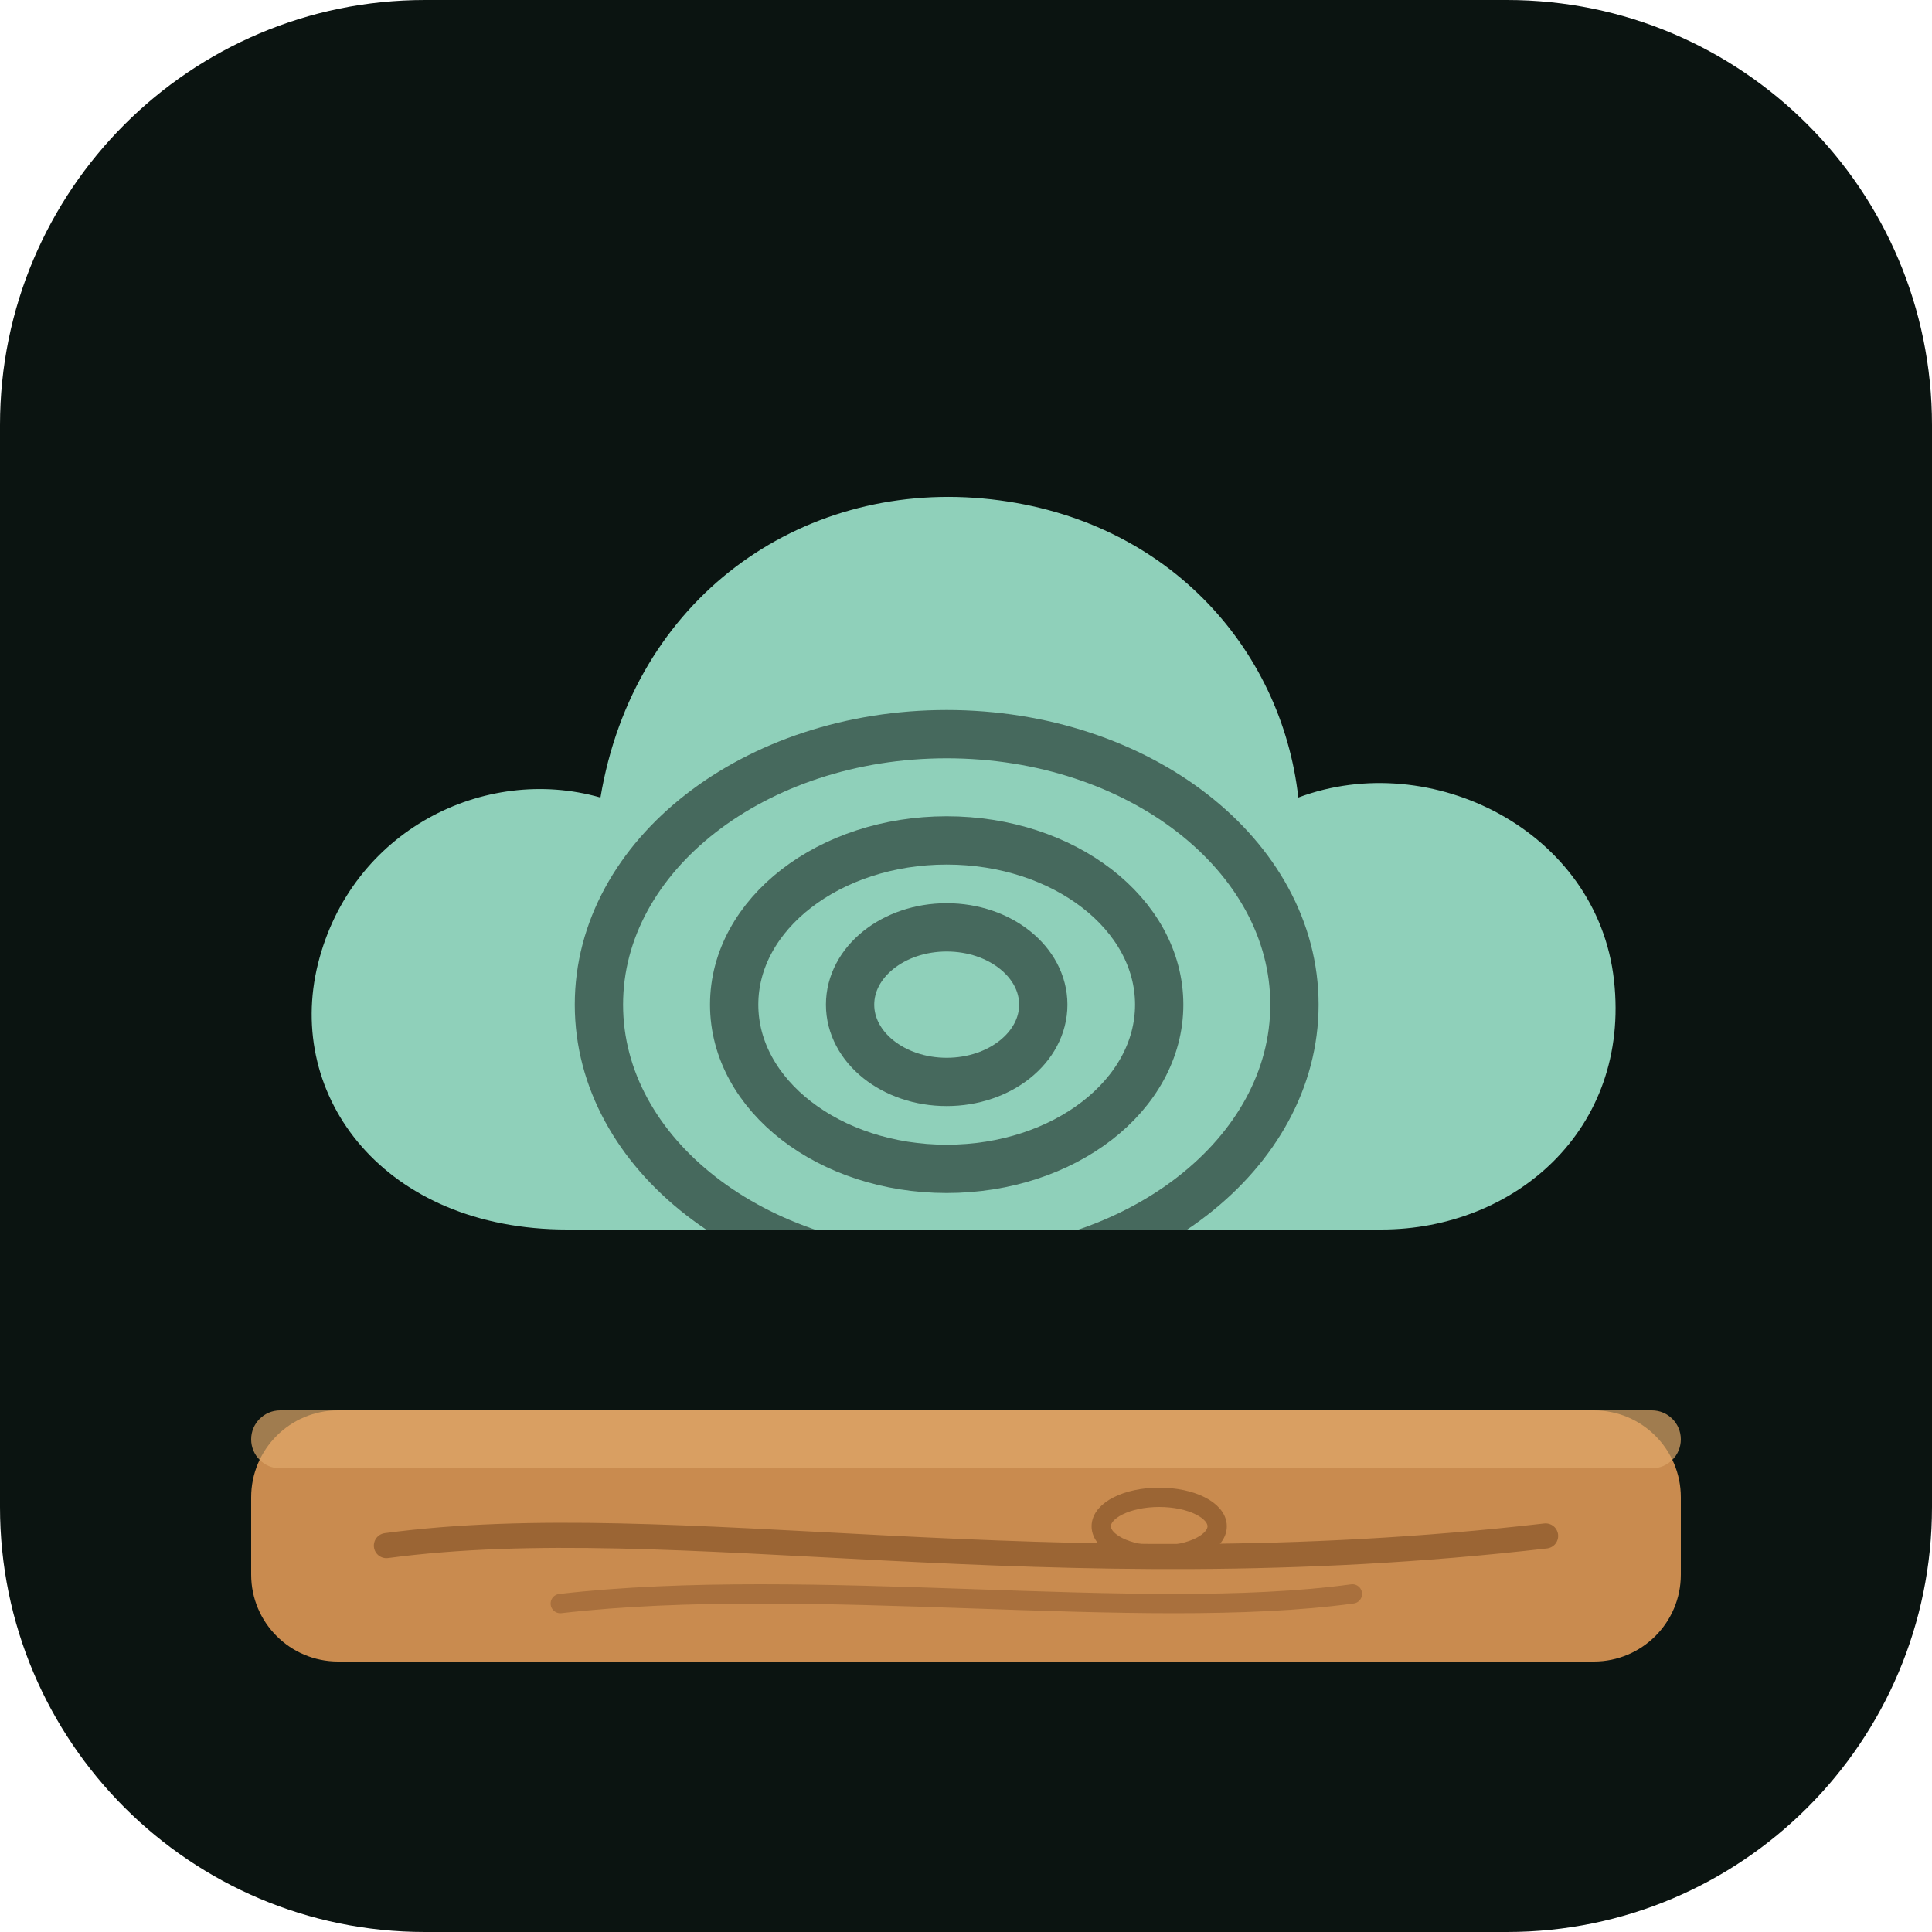
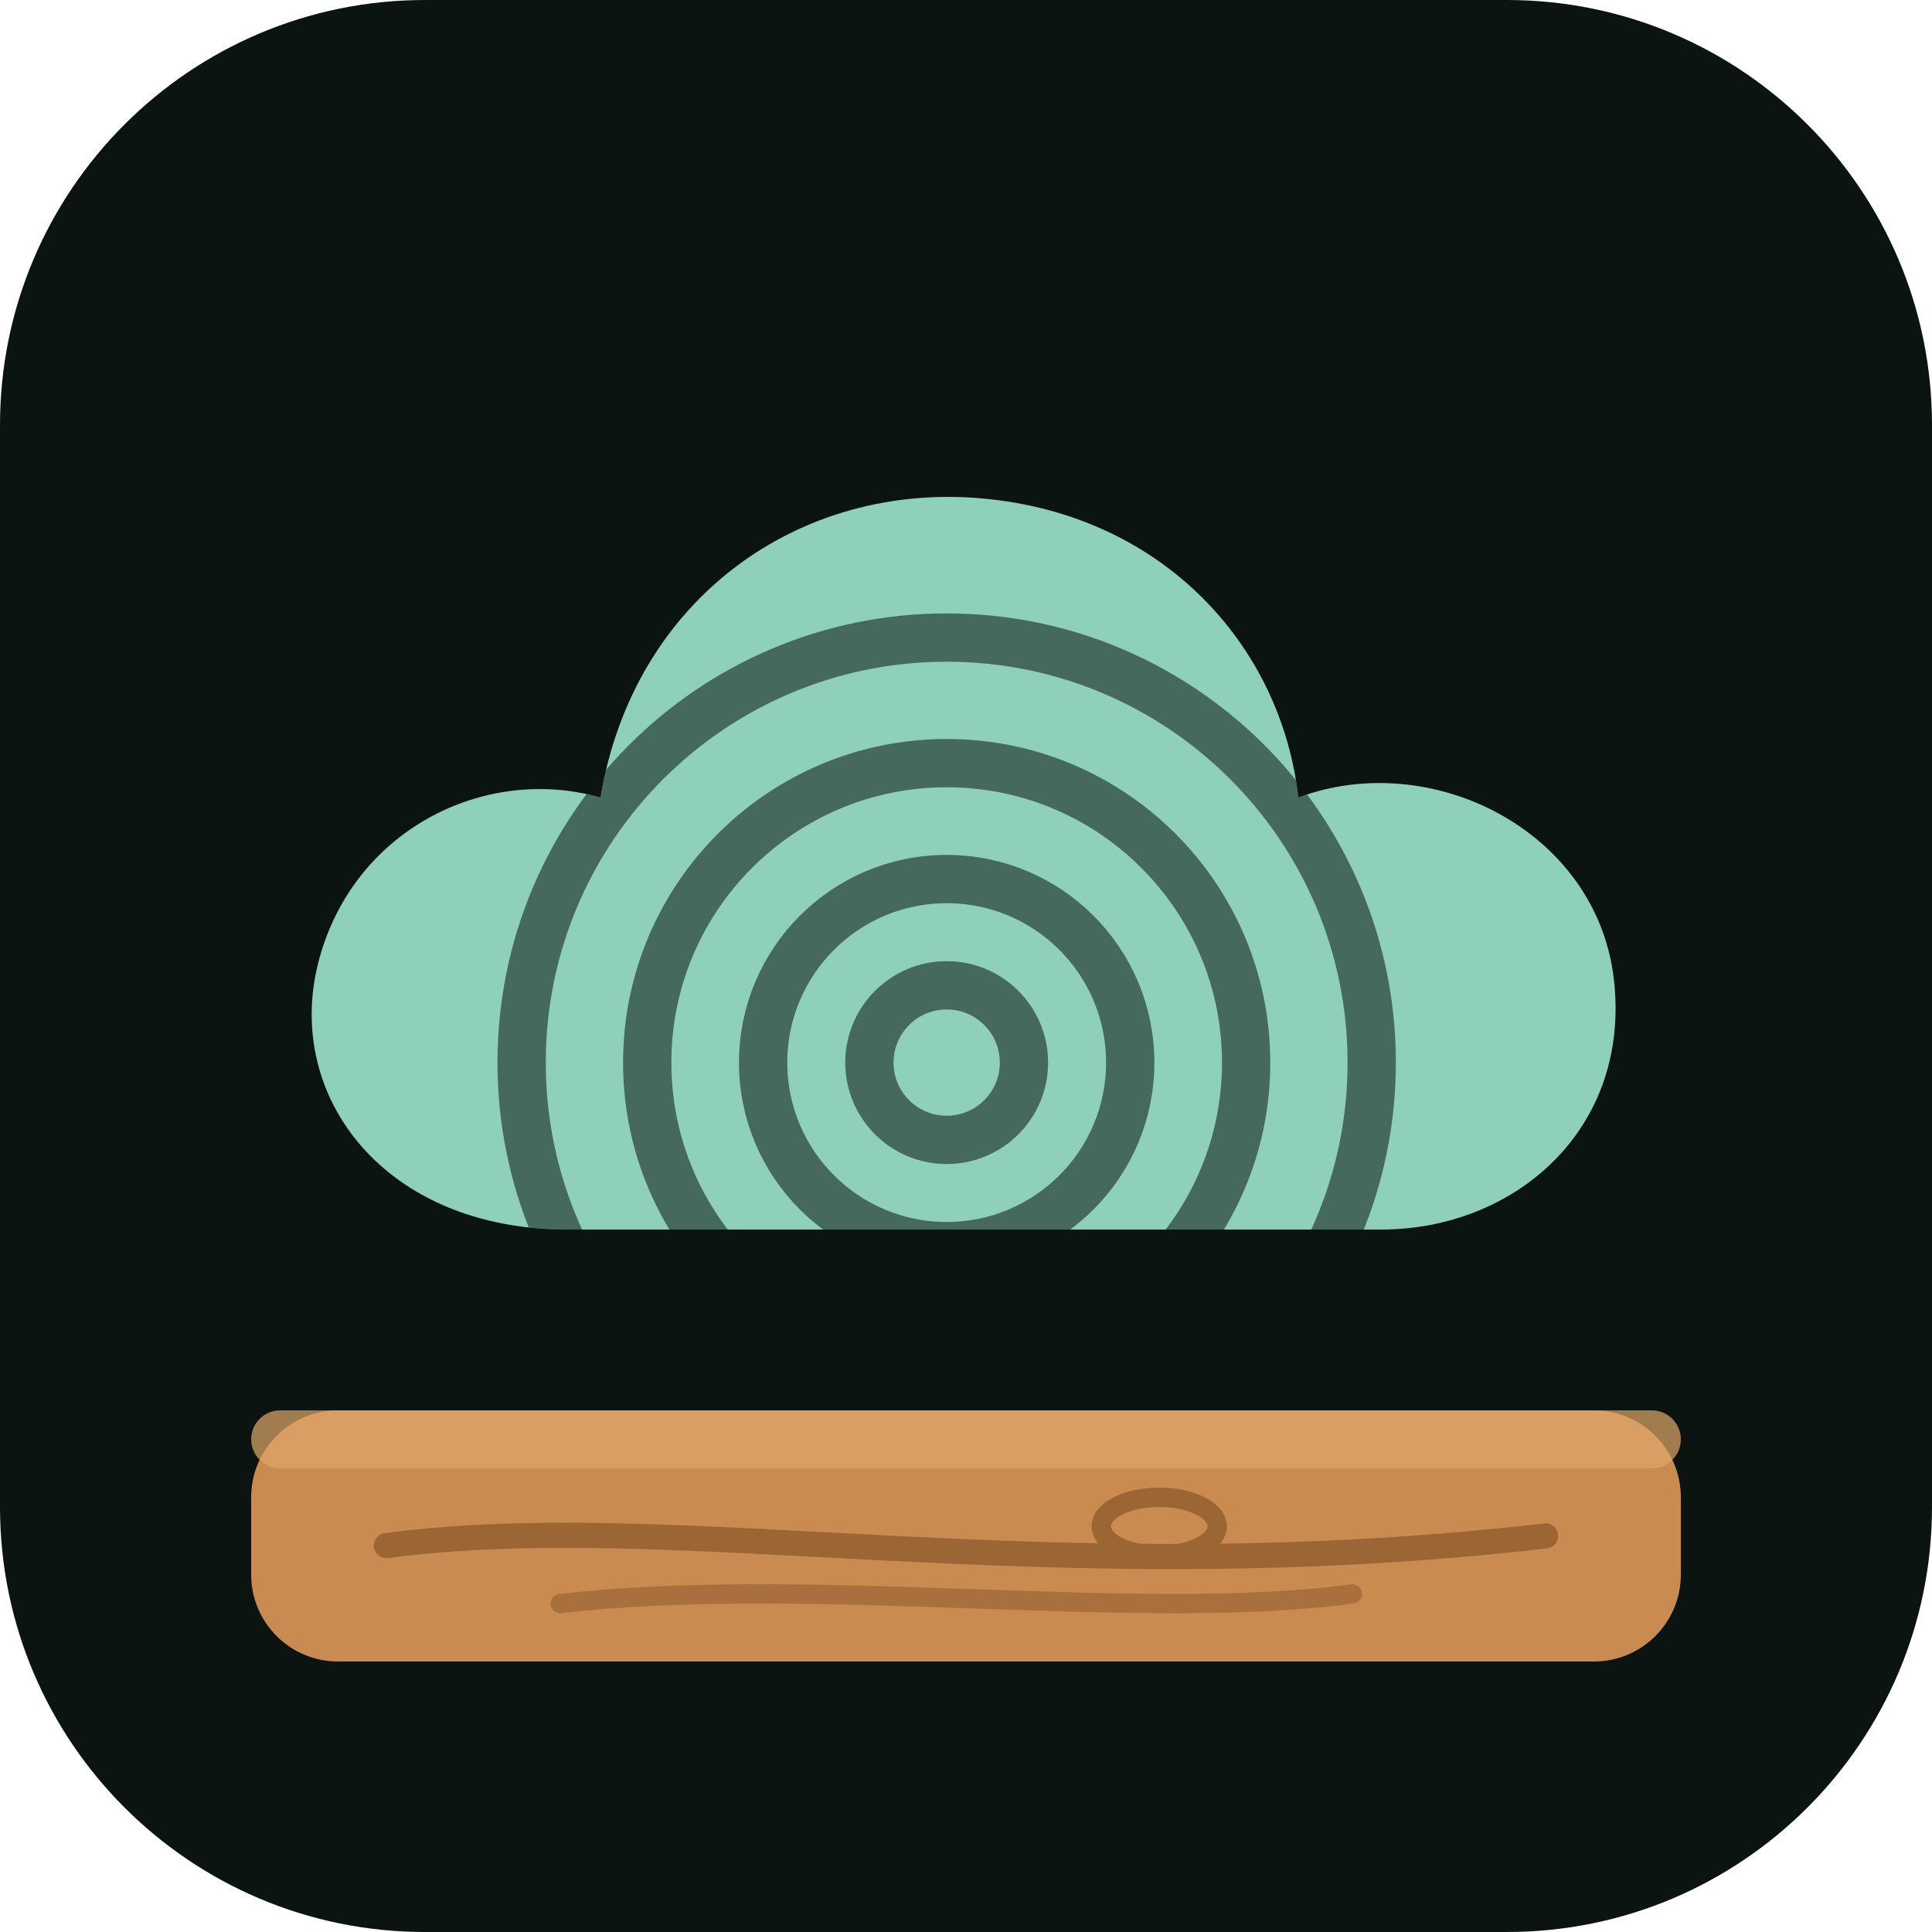
- <svg xmlns="http://www.w3.org/2000/svg" viewBox="0 0 200 200" width="200" height="200" role="img" aria-label="Holzcloud CMS">
+ <svg xmlns="http://www.w3.org/2000/svg" viewBox="0 0 200 200" width="200" height="200" role="img" aria-label="holzcloud-CMS">
  <rect width="200" height="200" rx="44" fill="#0b1411" />
  <defs>
    <clipPath id="holzcloudcmscl">
      <path d="M52 140 C30 140 18 124 22 108 C26 92 42 84 56 88 C60 64 80 50 102 52 C124 54 138 70 140 88 C156 82 176 92 178 110 C180 128 166 140 150 140 Z" transform="translate(100 0) scale(.86) translate(-100 8)" />
    </clipPath>
  </defs>
  <path d="M52 140 C30 140 18 124 22 108 C26 92 42 84 56 88 C60 64 80 50 102 52 C124 54 138 70 140 88 C156 82 176 92 178 110 C180 128 166 140 150 140 Z" transform="translate(100 0) scale(.86) translate(-100 8)" fill="#8fd0ba" />
  <g clip-path="url(#holzcloudcmscl)" fill="none" stroke="#0b1411" stroke-width="5" opacity=".55">
-     <ellipse cx="98" cy="104" rx="10" ry="8" />
-     <ellipse cx="98" cy="104" rx="22" ry="17" />
-     <ellipse cx="98" cy="104" rx="36" ry="28" />
+     <circle cx="98" cy="110" r="8" />
+     <circle cx="98" cy="110" r="19" />
+     <circle cx="98" cy="110" r="31" />
+     <circle cx="98" cy="110" r="44" />
  </g>
  <rect x="26" y="146" width="148" height="26" rx="9" fill="#C98B4F" />
  <rect x="26" y="146" width="148" height="6" rx="3" fill="#E0A869" opacity=".7" />
  <path d="M40 160 C70 156 108 165 160 159" stroke="#9B6534" stroke-width="2.6" fill="none" stroke-linecap="round" />
  <path d="M58 166 C84 163 118 168 140 165" stroke="#9B6534" stroke-width="2" fill="none" stroke-linecap="round" opacity=".7" />
  <ellipse cx="120" cy="158" rx="6" ry="3" stroke="#9B6534" stroke-width="2" fill="none" />
</svg>
